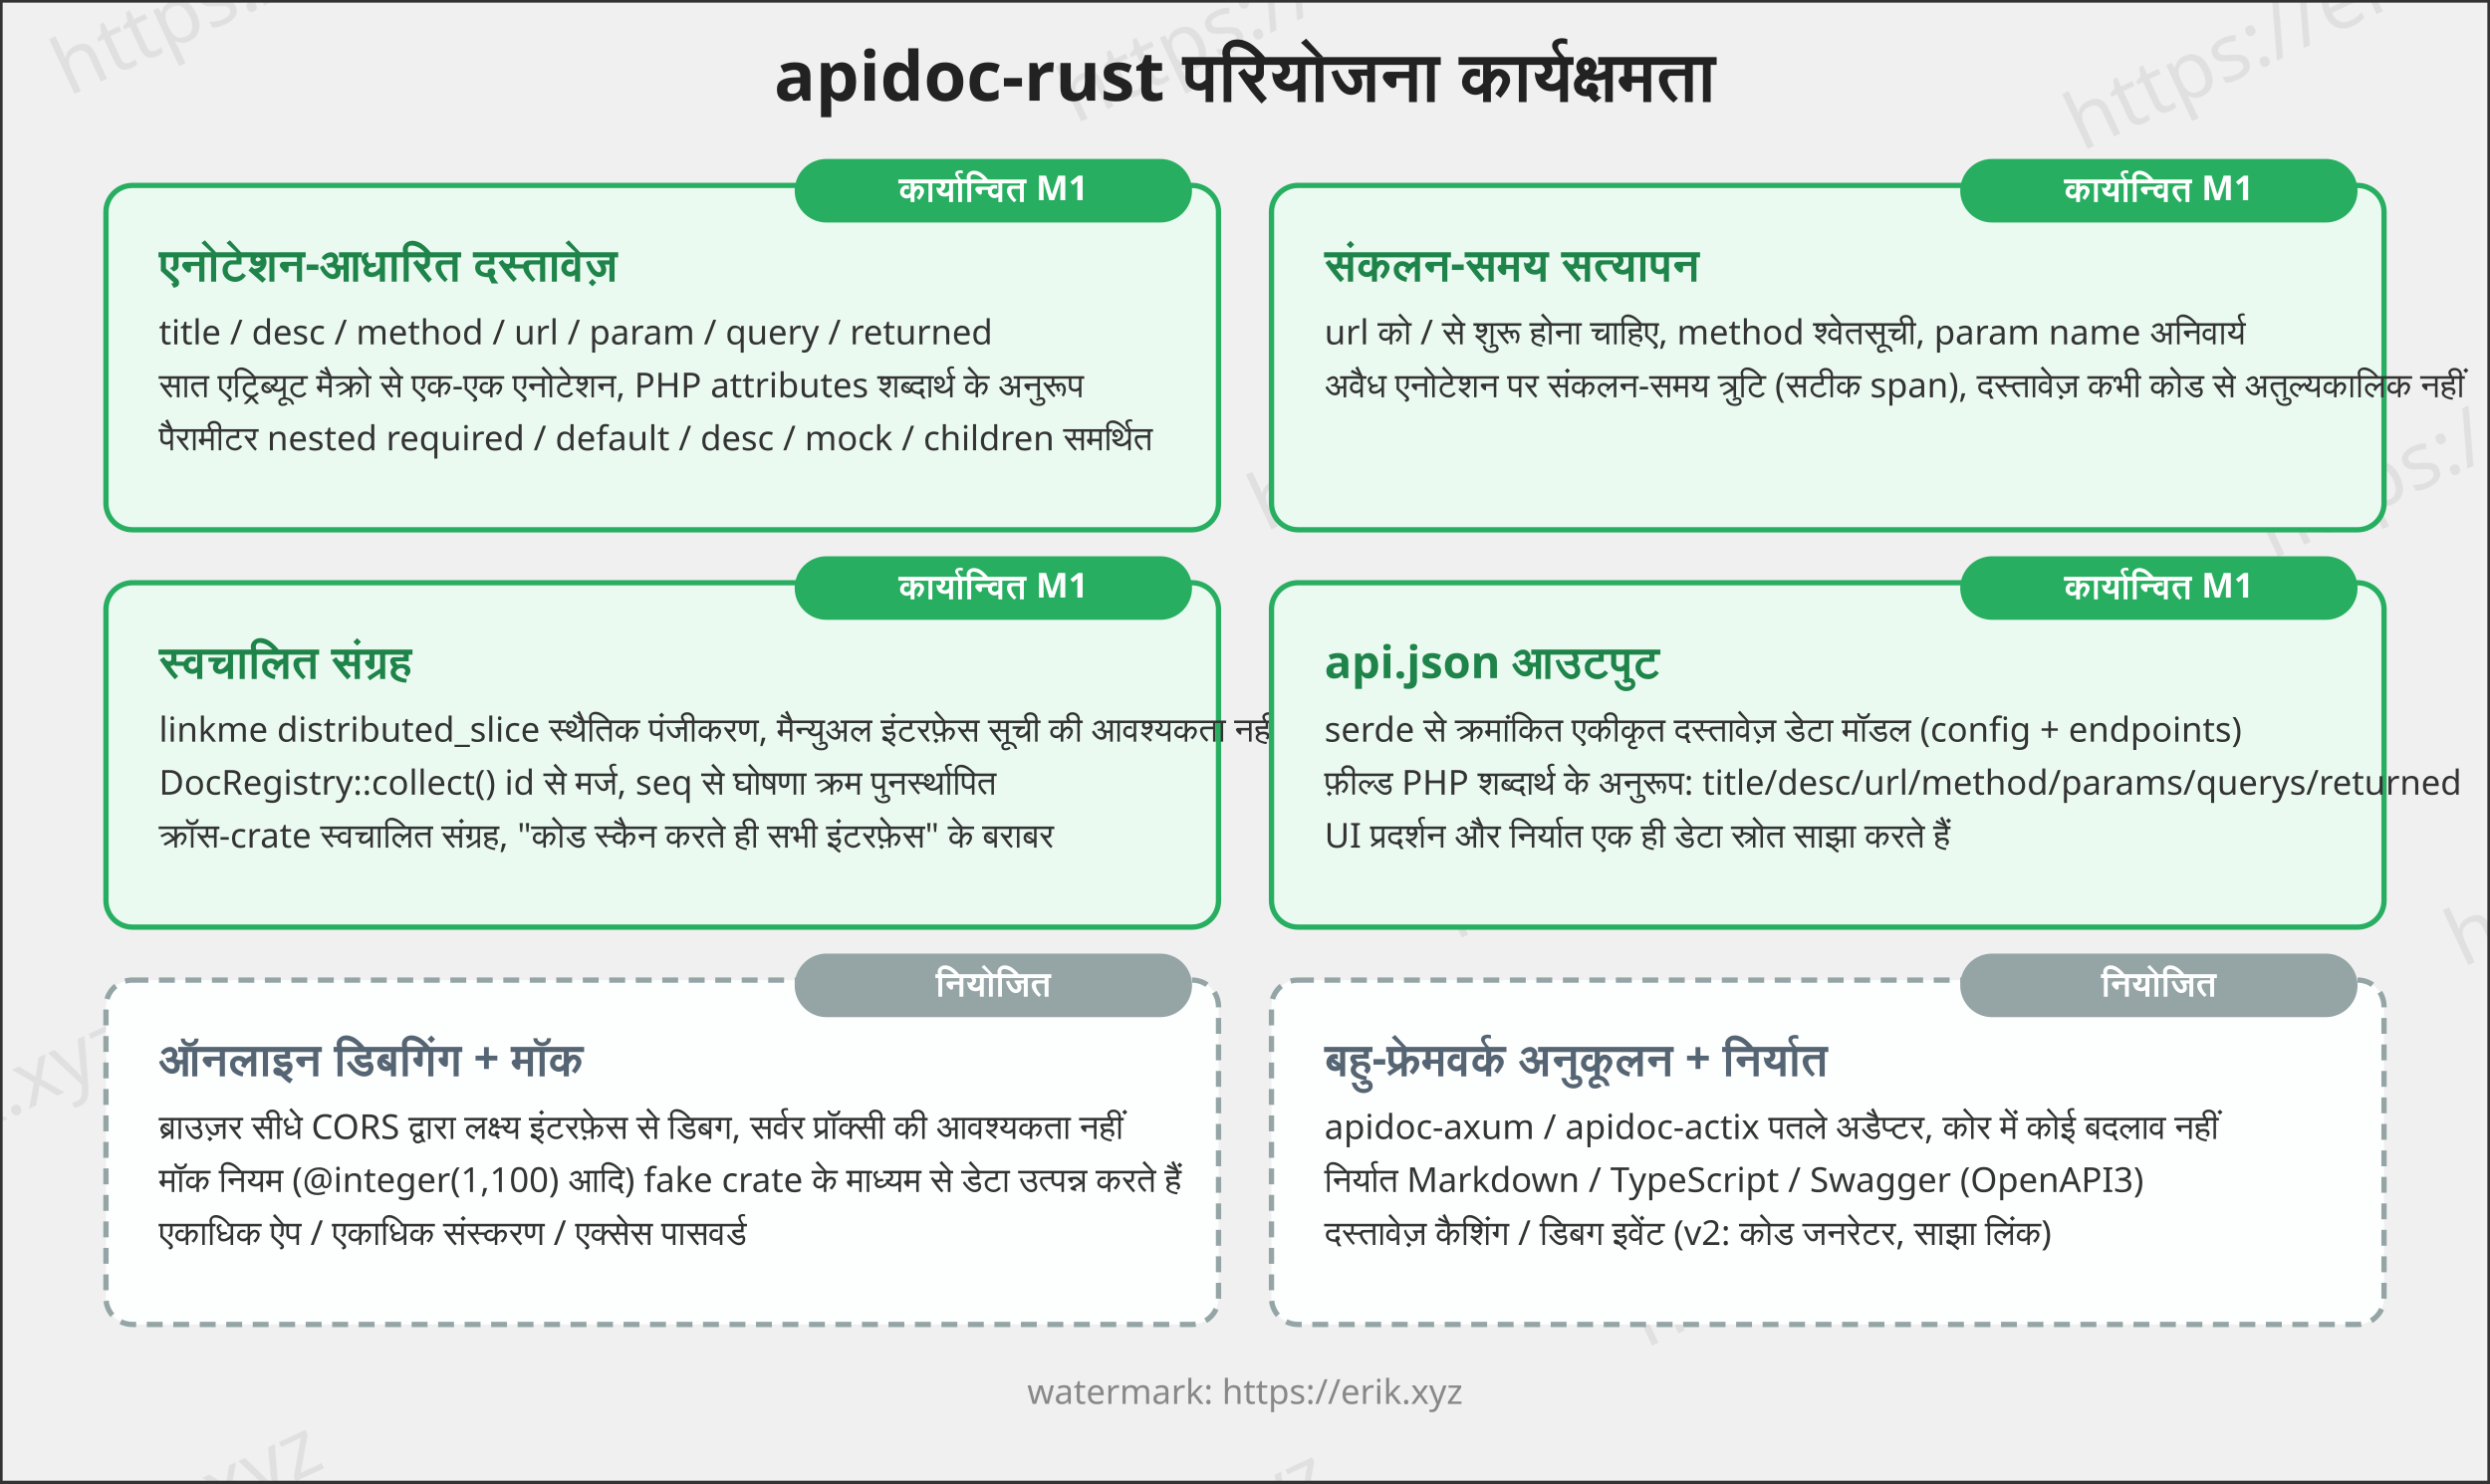
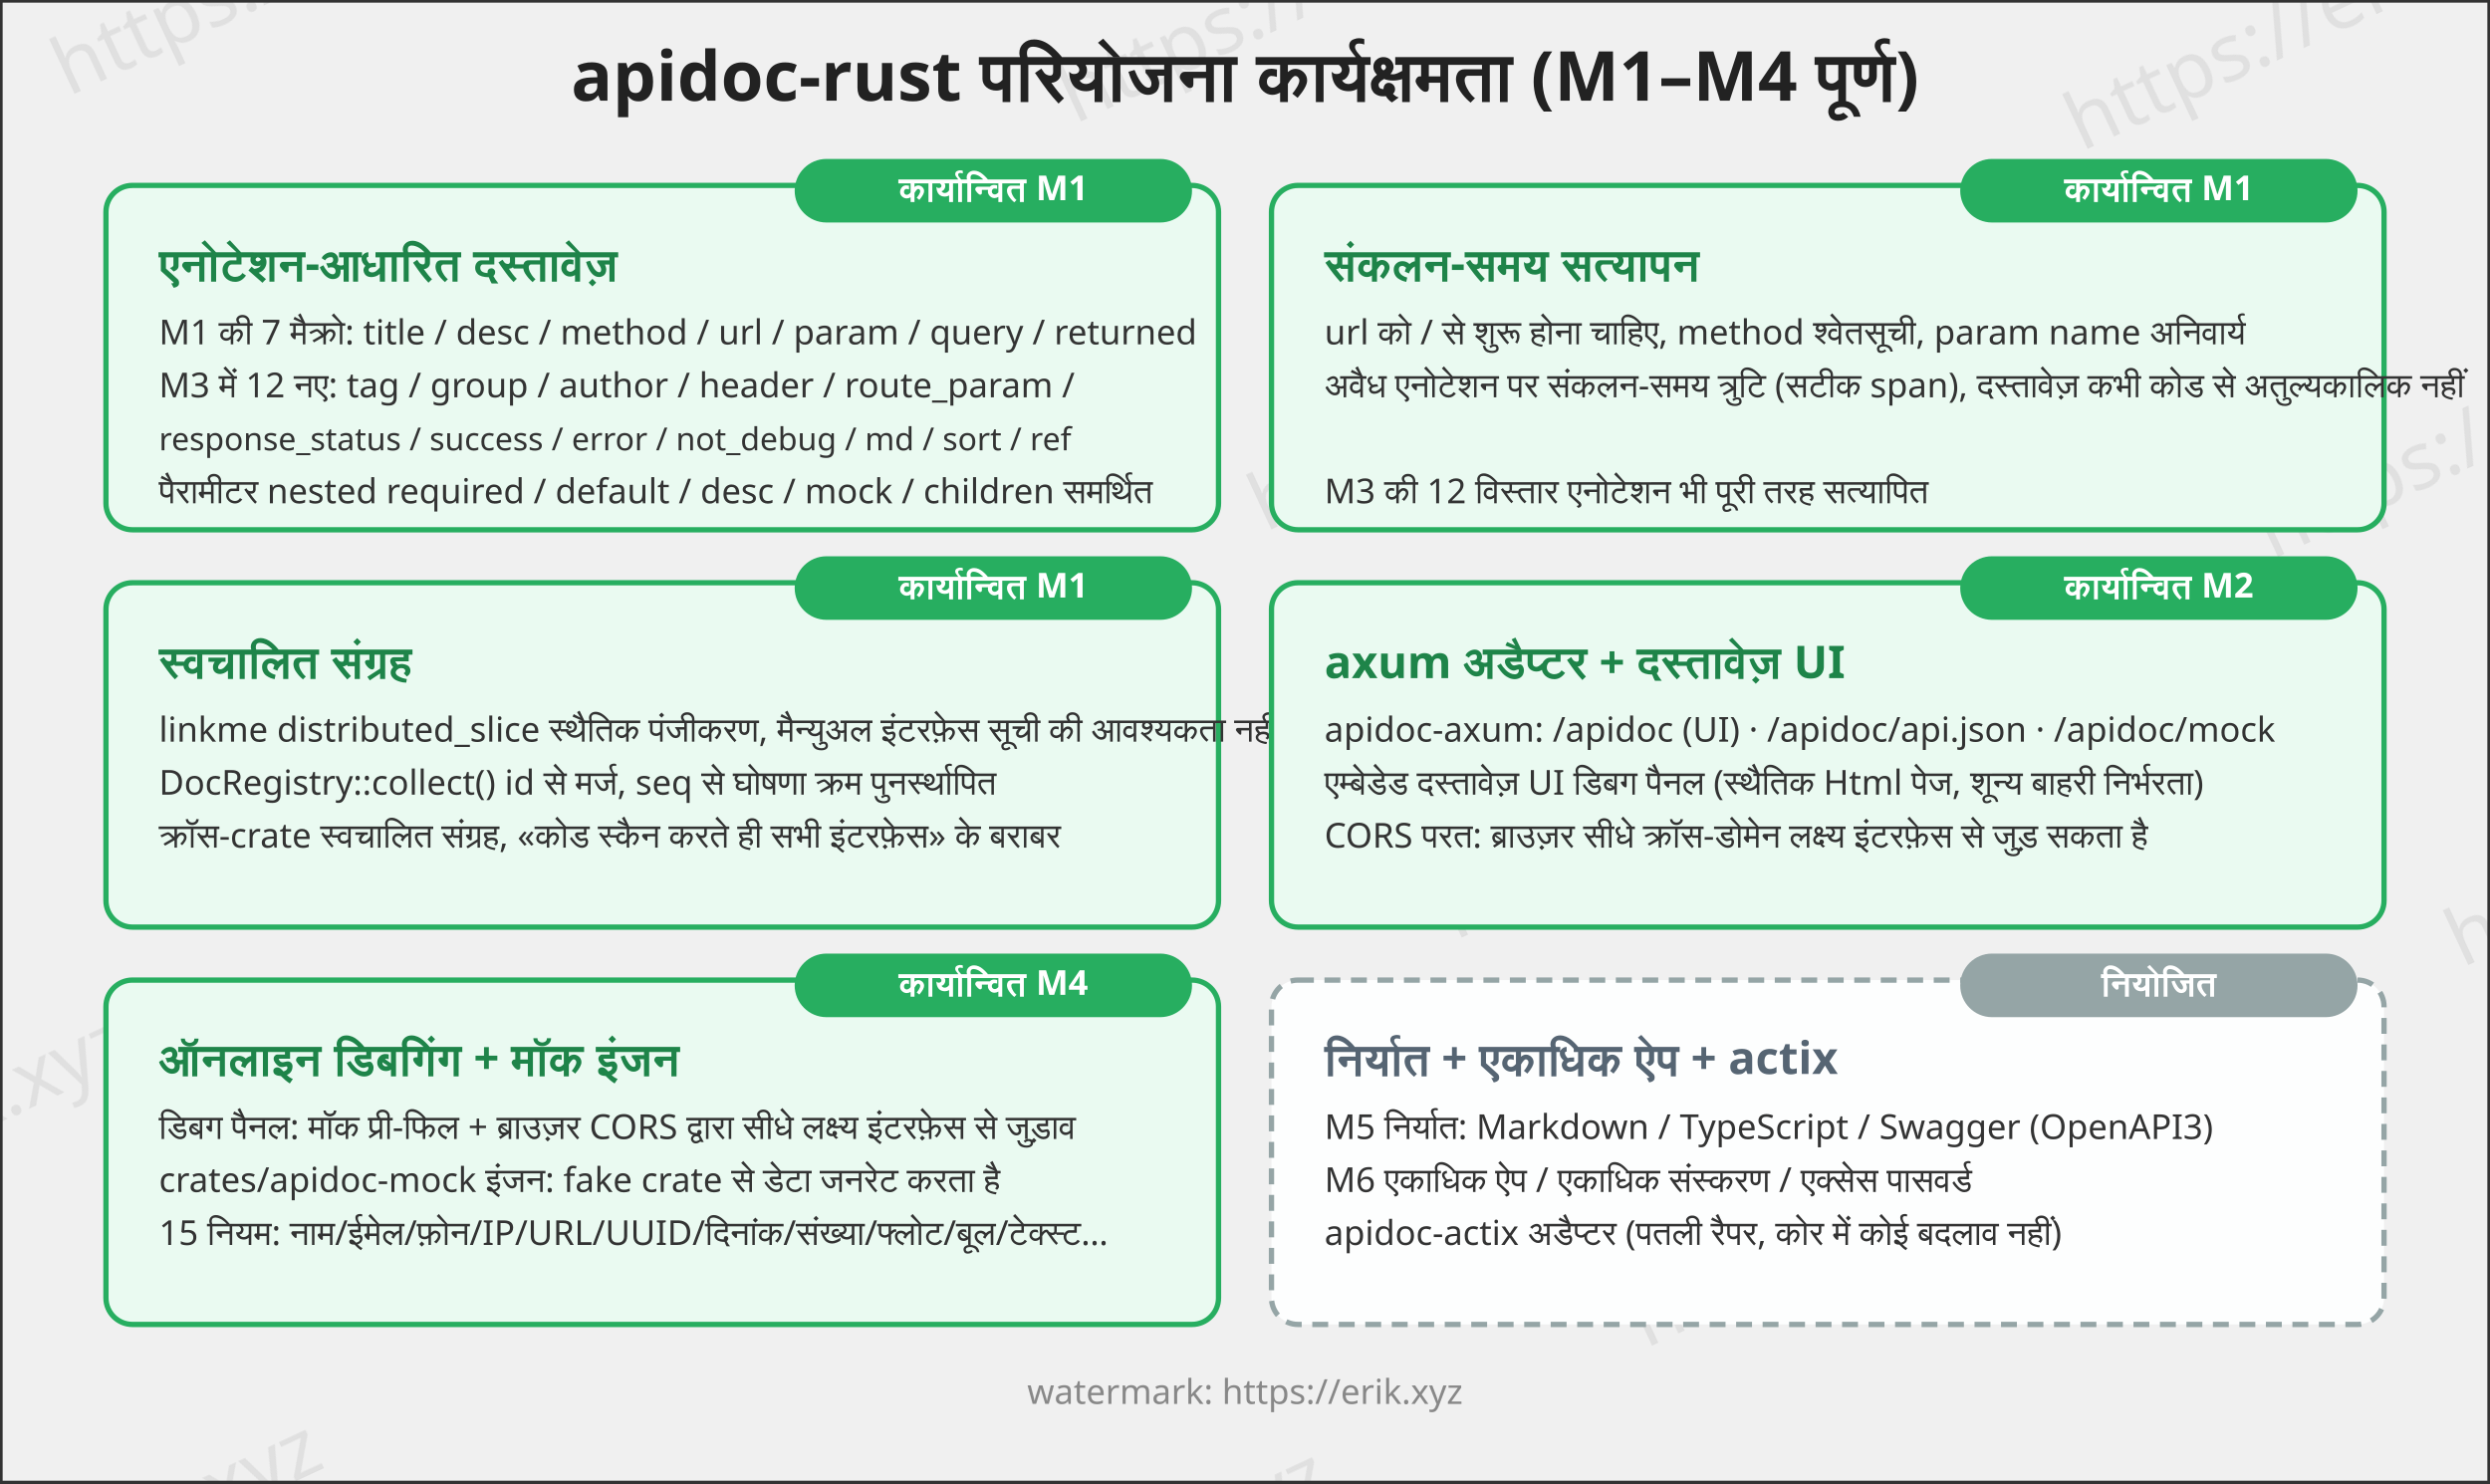
<svg xmlns="http://www.w3.org/2000/svg" viewBox="0 0 940 560" font-family="sans-serif">
  <defs>
    <pattern id="wm" width="340" height="170" patternUnits="userSpaceOnUse" patternTransform="rotate(-25)">
      <text x="8" y="44" font-size="30" fill="#888888" opacity="0.15">https://erik.xyz</text>
    </pattern>
  </defs>
  <rect width="940" height="560" fill="url(#wm)" />
  <rect x="0" y="0" width="940" height="560" fill="none" stroke="#333" stroke-width="2" />
-   <text x="470" y="38" text-anchor="middle" font-size="26" font-weight="bold" fill="#222">apidoc-rust परियोजना कार्यक्षमता</text>
+   <text x="470" y="38" text-anchor="middle" font-size="26" font-weight="bold" fill="#222">apidoc-rust परियोजना कार्यक्षमता (M1–M4 पूर्ण)</text>
  <rect x="40" y="70" width="420" height="130" rx="10" fill="#eafaf1" stroke="#27ae60" stroke-width="2" />
  <rect x="300" y="60" width="150" height="24" rx="12" fill="#27ae60" />
  <text x="375" y="76" text-anchor="middle" font-size="13" fill="#fff" font-weight="bold">कार्यान्वित M1</text>
  <text x="60" y="106" font-size="17" font-weight="bold" fill="#1e8449">एनोटेशन-आधारित दस्तावेज़</text>
-   <text x="60" y="130" font-size="13" fill="#333">title / desc / method / url / param / query / returned</text>
-   <text x="60" y="150" font-size="13" fill="#333">सात एट्रिब्यूट मैक्रो से एक-एक एनोटेशन, PHP attributes शब्दार्थ के अनुरूप</text>
-   <text x="60" y="170" font-size="13" fill="#333">पैरामीटर nested required / default / desc / mock / children समर्थित</text>
+   <text x="60" y="130" font-size="13" fill="#333">M1 की 7 मैक्रो: title / desc / method / url / param / query / returned</text>
+   <text x="60" y="150" font-size="13" fill="#333">M3 में 12 नए: tag / group / author / header / route_param /</text>
+   <text x="60" y="170" font-size="12" fill="#333">response_status / success / error / not_debug / md / sort / ref</text>
+   <text x="60" y="190" font-size="13" fill="#333">पैरामीटर nested required / default / desc / mock / children समर्थित</text>
  <rect x="480" y="70" width="420" height="130" rx="10" fill="#eafaf1" stroke="#27ae60" stroke-width="2" />
  <rect x="740" y="60" width="150" height="24" rx="12" fill="#27ae60" />
  <text x="815" y="76" text-anchor="middle" font-size="13" fill="#fff" font-weight="bold">कार्यान्वित M1</text>
  <text x="500" y="106" font-size="17" font-weight="bold" fill="#1e8449">संकलन-समय सत्यापन</text>
  <text x="500" y="130" font-size="13" fill="#333">url को / से शुरू होना चाहिए, method श्वेतसूची, param name अनिवार्य</text>
  <text x="500" y="150" font-size="13" fill="#333">अवैध एनोटेशन पर संकलन-समय त्रुटि (सटीक span), दस्तावेज़ कभी कोड से अतुल्यकालिक नहीं</text>
+   <text x="500" y="190" font-size="13" fill="#333">M3 की 12 विस्तार एनोटेशन भी पूरी तरह सत्यापित</text>
  <rect x="40" y="220" width="420" height="130" rx="10" fill="#eafaf1" stroke="#27ae60" stroke-width="2" />
  <rect x="300" y="210" width="150" height="24" rx="12" fill="#27ae60" />
  <text x="375" y="226" text-anchor="middle" font-size="13" fill="#fff" font-weight="bold">कार्यान्वित M1</text>
  <text x="60" y="256" font-size="17" font-weight="bold" fill="#1e8449">स्वचालित संग्रह</text>
  <text x="60" y="280" font-size="13" fill="#333">linkme distributed_slice स्थैतिक पंजीकरण, मैन्युअल इंटरफ़ेस सूची की आवश्यकता नहीं</text>
  <text x="60" y="300" font-size="13" fill="#333">DocRegistry::collect() id से मर्ज, seq से घोषणा क्रम पुनर्स्थापित</text>
-   <text x="60" y="320" font-size="13" fill="#333">क्रॉस-crate स्वचालित संग्रह, "कोड स्कैन करते ही सभी इंटरफ़ेस" के बराबर</text>
+   <text x="60" y="320" font-size="13" fill="#333">क्रॉस-crate स्वचालित संग्रह, «कोड स्कैन करते ही सभी इंटरफ़ेस» के बराबर</text>
  <rect x="480" y="220" width="420" height="130" rx="10" fill="#eafaf1" stroke="#27ae60" stroke-width="2" />
  <rect x="740" y="210" width="150" height="24" rx="12" fill="#27ae60" />
-   <text x="815" y="226" text-anchor="middle" font-size="13" fill="#fff" font-weight="bold">कार्यान्वित M1</text>
-   <text x="500" y="256" font-size="17" font-weight="bold" fill="#1e8449">api.json आउटपुट</text>
-   <text x="500" y="280" font-size="13" fill="#333">serde से क्रमांकित एकीकृत दस्तावेज़ डेटा मॉडल (config + endpoints)</text>
-   <text x="500" y="300" font-size="13" fill="#333">फ़ील्ड PHP शब्दार्थ के अनुरूप: title/desc/url/method/params/querys/returned</text>
-   <text x="500" y="320" font-size="13" fill="#333">UI प्रदर्शन और निर्यात एक ही डेटा स्रोत साझा करते हैं</text>
-   <rect x="40" y="370" width="420" height="130" rx="10" fill="#fdfefe" stroke="#95a5a6" stroke-width="2" stroke-dasharray="6 4" />
-   <rect x="300" y="360" width="150" height="24" rx="12" fill="#95a5a6" />
-   <text x="375" y="376" text-anchor="middle" font-size="13" fill="#fff" font-weight="bold">नियोजित</text>
-   <text x="60" y="406" font-size="17" font-weight="bold" fill="#566573">ऑनलाइन डिबगिंग + मॉक</text>
-   <text x="60" y="430" font-size="13" fill="#333">ब्राउज़र सीधे CORS द्वारा लक्ष्य इंटरफ़ेस से डिबग, सर्वर प्रॉक्सी की आवश्यकता नहीं</text>
-   <text x="60" y="450" font-size="13" fill="#333">मॉक नियम (@integer(1,100) आदि) fake crate के माध्यम से डेटा उत्पन्न करते हैं</text>
-   <text x="60" y="470" font-size="13" fill="#333">एकाधिक ऐप / एकाधिक संस्करण / एक्सेस पासवर्ड</text>
+   <text x="815" y="226" text-anchor="middle" font-size="13" fill="#fff" font-weight="bold">कार्यान्वित M2</text>
+   <text x="500" y="256" font-size="17" font-weight="bold" fill="#1e8449">axum अडैप्टर + दस्तावेज़ UI</text>
+   <text x="500" y="280" font-size="13" fill="#333">apidoc-axum: /apidoc (UI) · /apidoc/api.json · /apidoc/mock</text>
+   <text x="500" y="300" font-size="13" fill="#333">एम्बेडेड दस्तावेज़ UI डिबग पैनल (स्थैतिक Html पेज, शून्य बाहरी निर्भरता)</text>
+   <text x="500" y="320" font-size="13" fill="#333">CORS परत: ब्राउज़र सीधे क्रॉस-डोमेन लक्ष्य इंटरफ़ेस से जुड़ सकता है</text>
+   <rect x="40" y="370" width="420" height="130" rx="10" fill="#eafaf1" stroke="#27ae60" stroke-width="2" />
+   <rect x="300" y="360" width="150" height="24" rx="12" fill="#27ae60" />
+   <text x="375" y="376" text-anchor="middle" font-size="13" fill="#fff" font-weight="bold">कार्यान्वित M4</text>
+   <text x="60" y="406" font-size="17" font-weight="bold" fill="#1e8449">ऑनलाइन डिबगिंग + मॉक इंजन</text>
+   <text x="60" y="430" font-size="13" fill="#333">डिबग पैनल: मॉक प्री-फिल + ब्राउज़र CORS द्वारा सीधे लक्ष्य इंटरफ़ेस से जुड़ाव</text>
+   <text x="60" y="450" font-size="13" fill="#333">crates/apidoc-mock इंजन: fake crate से डेटा जनरेट करता है</text>
+   <text x="60" y="470" font-size="13" fill="#333">15 नियम: नाम/ईमेल/फ़ोन/IP/URL/UUID/दिनांक/संख्या/फ्लोट/बूल/टेक्स्ट…</text>
  <rect x="480" y="370" width="420" height="130" rx="10" fill="#fdfefe" stroke="#95a5a6" stroke-width="2" stroke-dasharray="6 4" />
  <rect x="740" y="360" width="150" height="24" rx="12" fill="#95a5a6" />
  <text x="815" y="376" text-anchor="middle" font-size="13" fill="#fff" font-weight="bold">नियोजित</text>
-   <text x="500" y="406" font-size="17" font-weight="bold" fill="#566573">बहु-फ्रेमवर्क अनुकूलन + निर्यात</text>
-   <text x="500" y="430" font-size="13" fill="#333">apidoc-axum / apidoc-actix पतले अडैप्टर, कोर में कोई बदलाव नहीं</text>
-   <text x="500" y="450" font-size="13" fill="#333">निर्यात Markdown / TypeScript / Swagger (OpenAPI3)</text>
-   <text x="500" y="470" font-size="13" fill="#333">दस्तावेज़ कैशिंग / डिबग इवेंट (v2: कोड जनरेटर, साझा लिंक)</text>
+   <text x="500" y="406" font-size="17" font-weight="bold" fill="#566573">निर्यात + एकाधिक ऐप + actix</text>
+   <text x="500" y="430" font-size="13" fill="#333">M5 निर्यात: Markdown / TypeScript / Swagger (OpenAPI3)</text>
+   <text x="500" y="450" font-size="13" fill="#333">M6 एकाधिक ऐप / एकाधिक संस्करण / एक्सेस पासवर्ड</text>
+   <text x="500" y="470" font-size="13" fill="#333">apidoc-actix अडैप्टर (पतली रैपर, कोर में कोई बदलाव नहीं)</text>
  <text x="470" y="530" text-anchor="middle" font-size="13" fill="#888">watermark: https://erik.xyz</text>
</svg>
